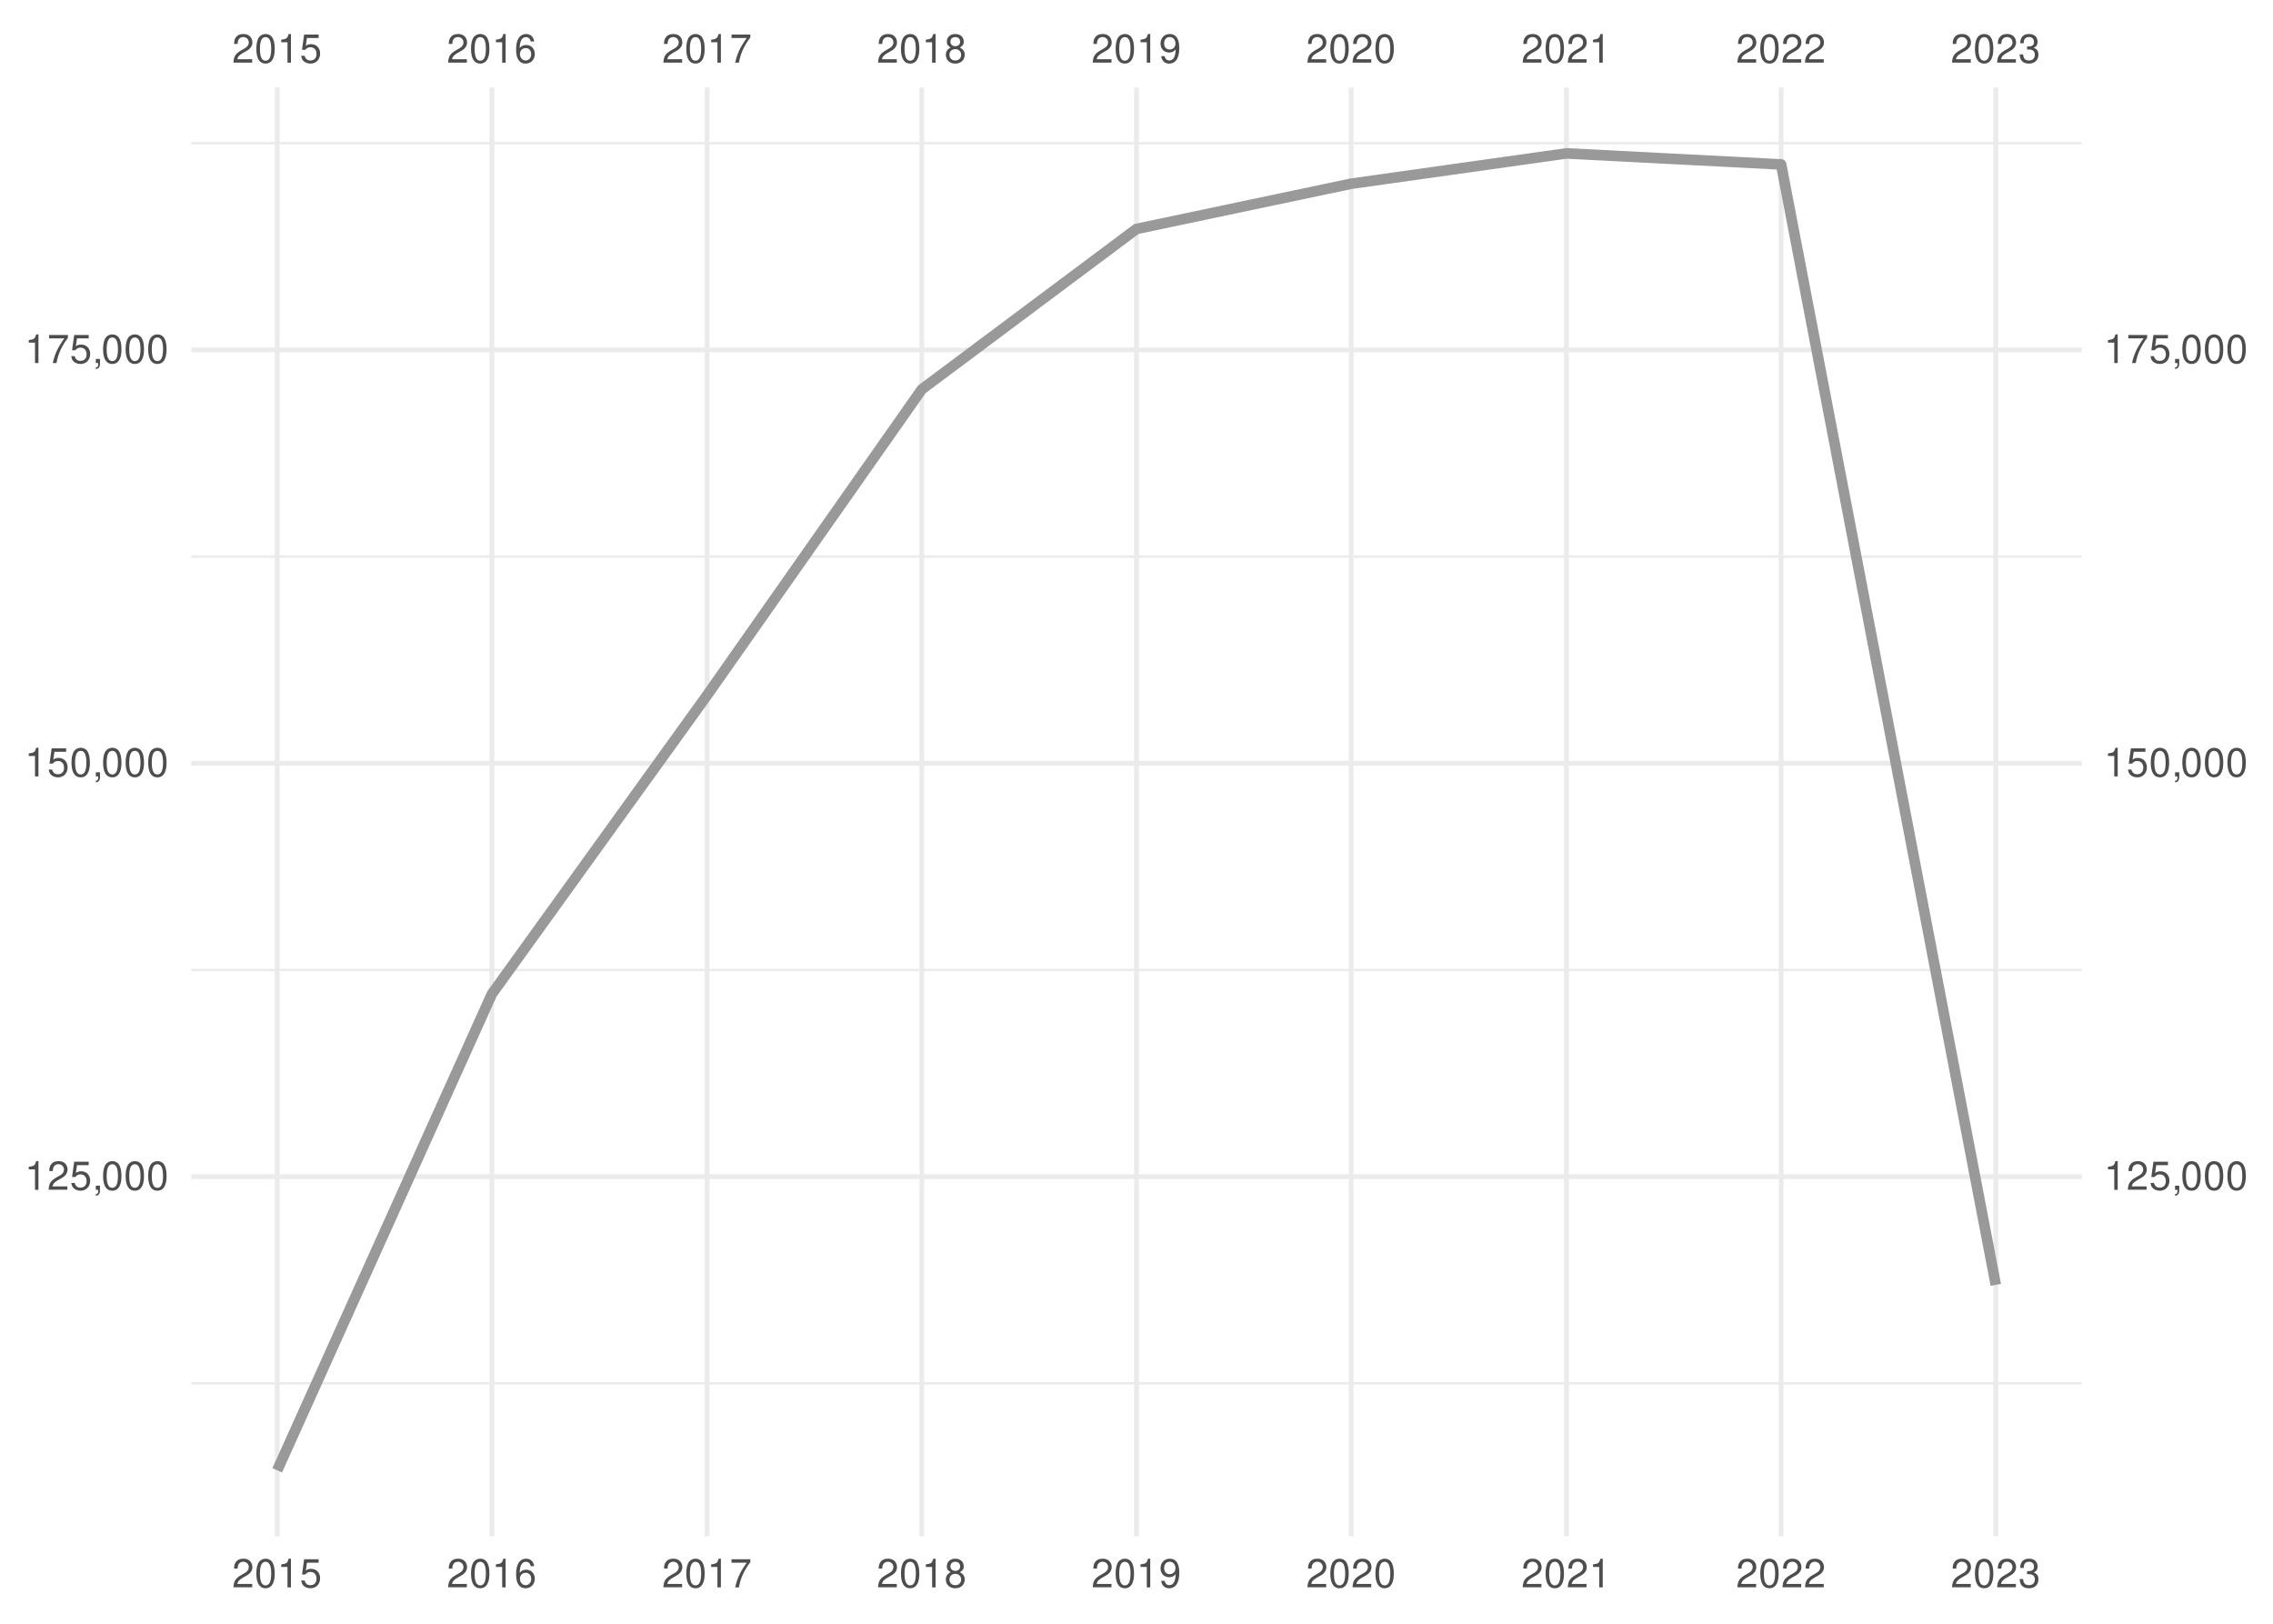
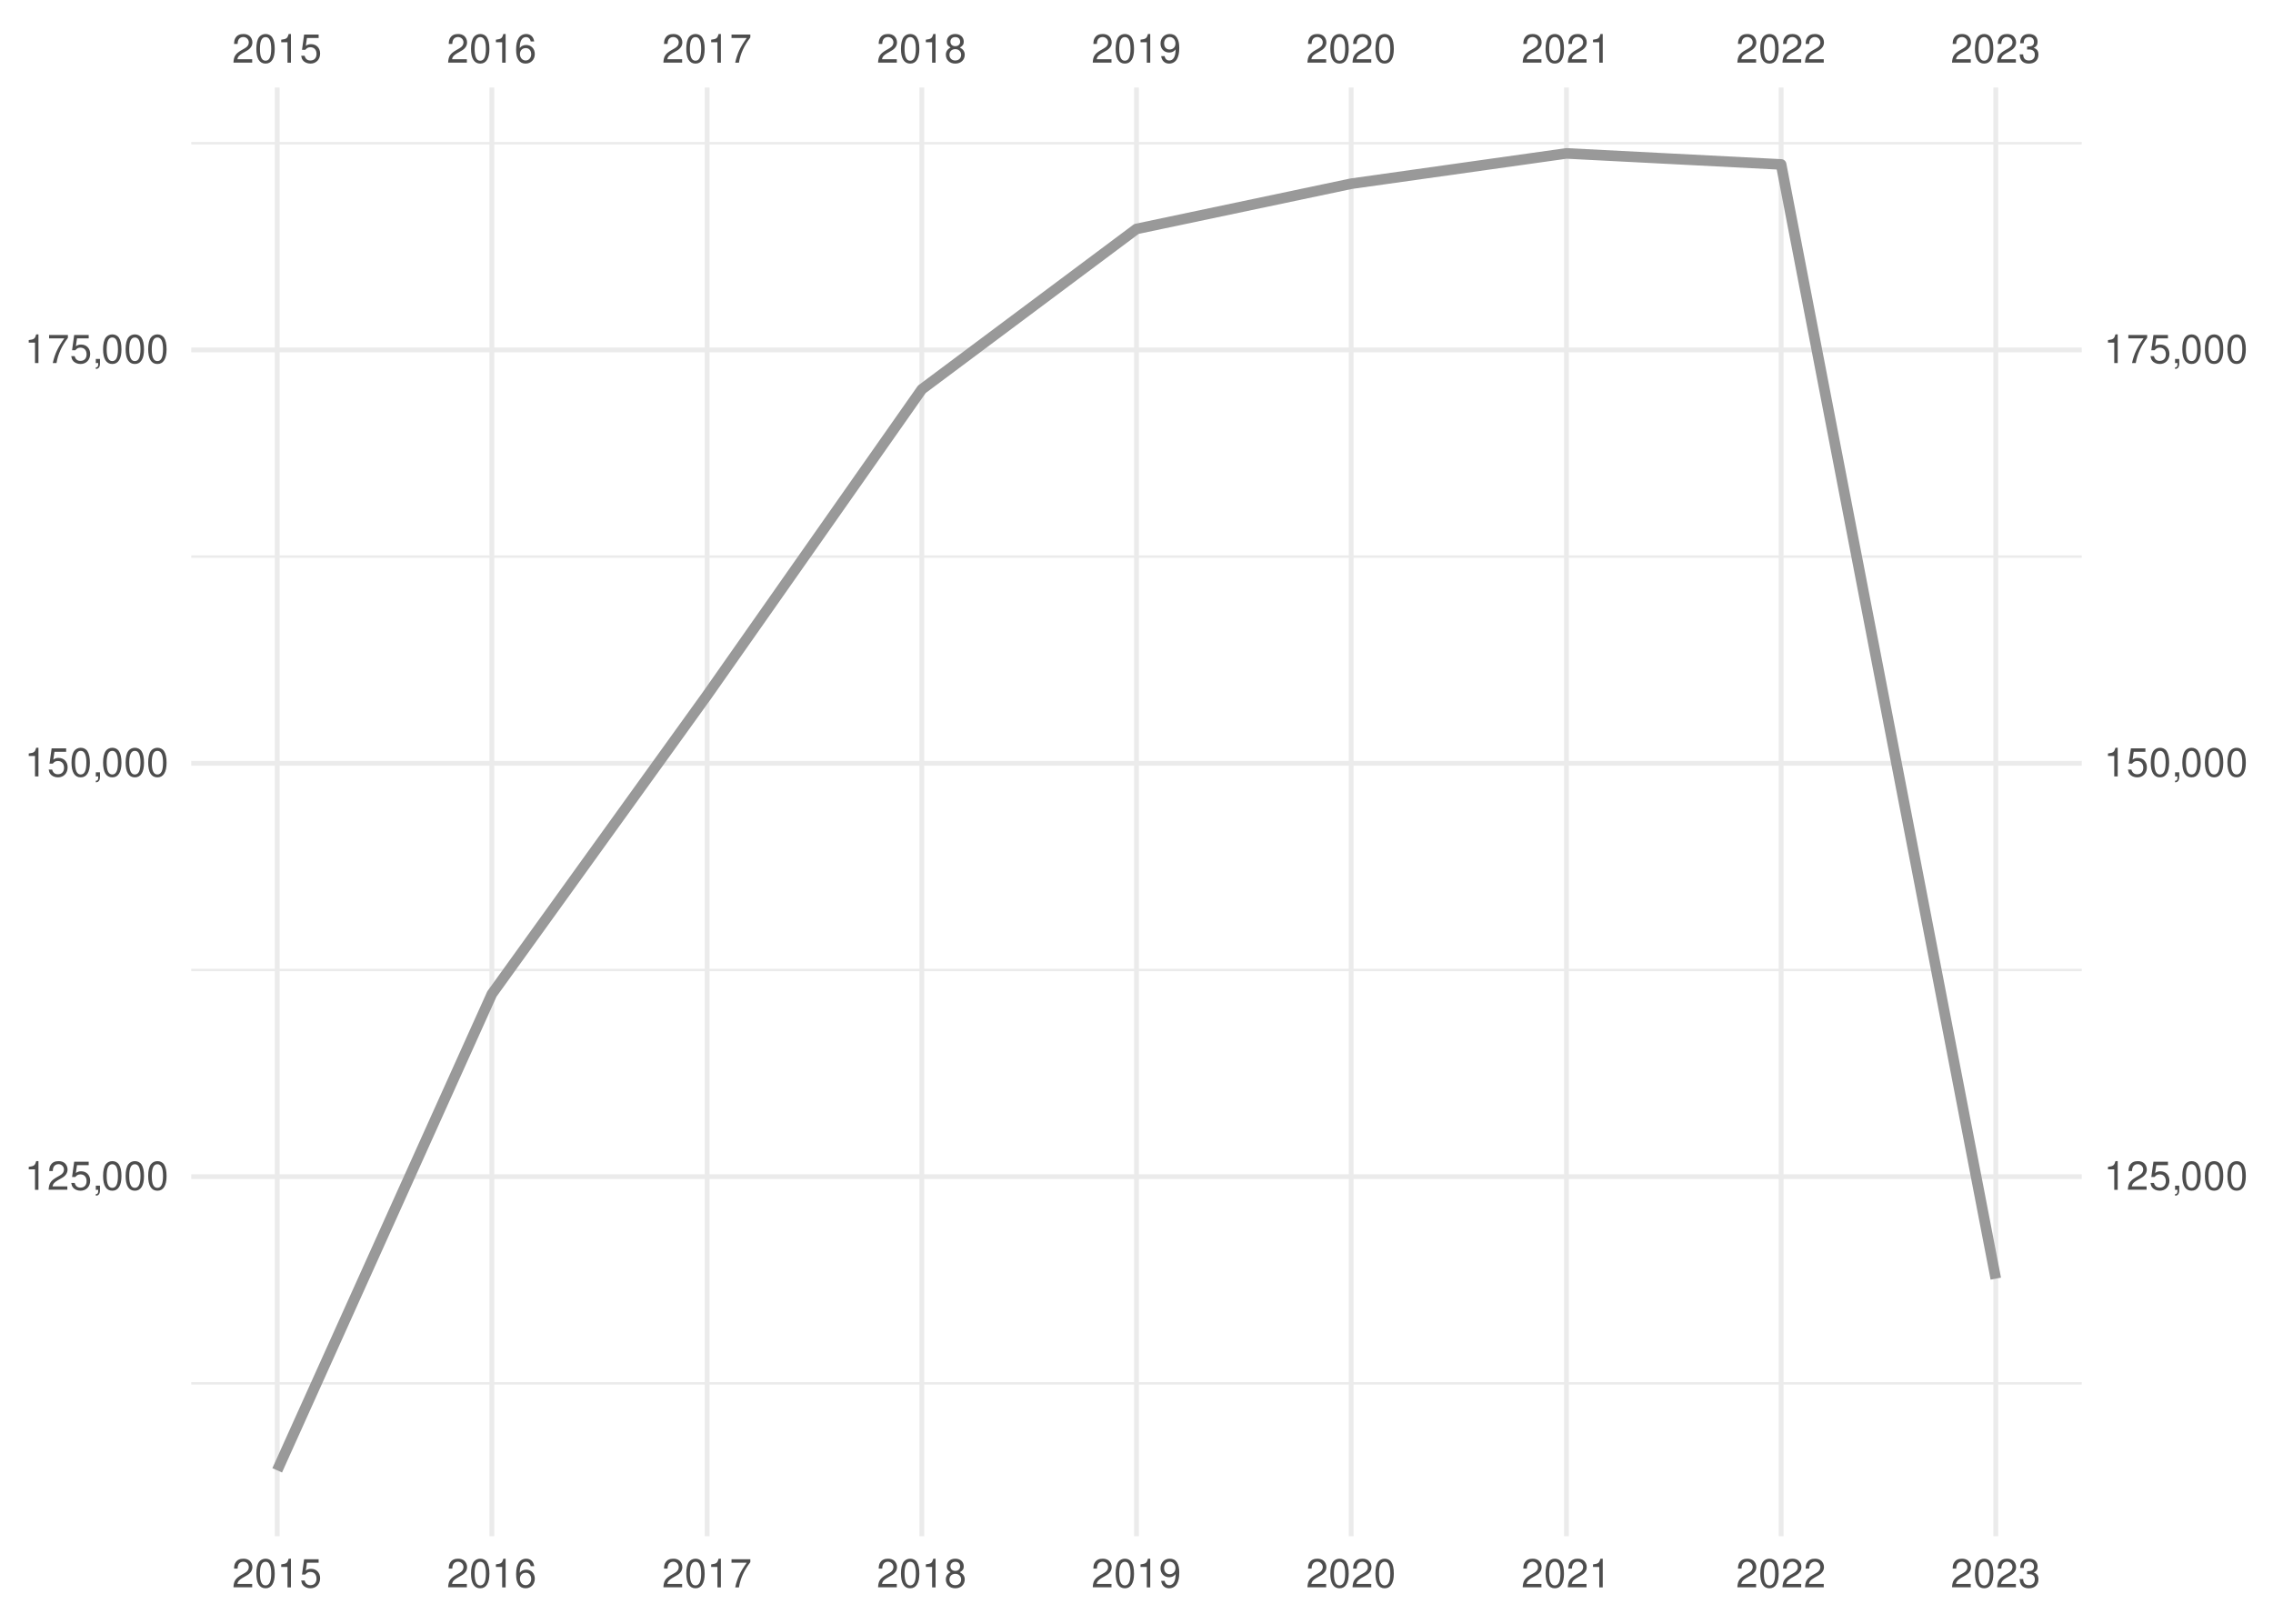
<svg xmlns="http://www.w3.org/2000/svg" xmlns:xlink="http://www.w3.org/1999/xlink" width="504pt" height="360pt" viewBox="0 0 504 360" version="1.1">
  <defs>
    <g>
      <symbol overflow="visible" id="glyph0-0">
        <path style="stroke:none;" d="" />
      </symbol>
      <symbol overflow="visible" id="glyph0-1">
        <path style="stroke:none;" d="M 4.453 -0.766 L 1.172 -0.766 C 1.25 -1.297 1.531 -1.625 2.297 -2.094 L 3.172 -2.594 C 4.047 -3.062 4.5 -3.719 4.5 -4.5 C 4.5 -5.031 4.281 -5.531 3.922 -5.875 C 3.547 -6.203 3.094 -6.359 2.5 -6.359 C 1.703 -6.359 1.125 -6.078 0.781 -5.531 C 0.547 -5.203 0.453 -4.797 0.438 -4.156 L 1.219 -4.156 C 1.234 -4.594 1.297 -4.844 1.406 -5.062 C 1.594 -5.438 2 -5.688 2.469 -5.688 C 3.172 -5.688 3.703 -5.172 3.703 -4.484 C 3.703 -3.969 3.406 -3.531 2.859 -3.219 L 2.047 -2.75 C 0.75 -2 0.375 -1.406 0.297 -0.016 L 4.453 -0.016 Z M 4.453 -0.766 " />
      </symbol>
      <symbol overflow="visible" id="glyph0-2">
        <path style="stroke:none;" d="M 2.422 -6.359 C 1.844 -6.359 1.312 -6.094 0.984 -5.672 C 0.578 -5.109 0.375 -4.25 0.375 -3.078 C 0.375 -0.938 1.078 0.203 2.422 0.203 C 3.734 0.203 4.453 -0.938 4.453 -3.031 C 4.453 -4.25 4.266 -5.078 3.859 -5.672 C 3.531 -6.109 3.016 -6.359 2.422 -6.359 Z M 2.422 -5.672 C 3.25 -5.672 3.672 -4.828 3.672 -3.094 C 3.672 -1.281 3.266 -0.438 2.406 -0.438 C 1.578 -0.438 1.172 -1.312 1.172 -3.062 C 1.172 -4.828 1.578 -5.672 2.422 -5.672 Z M 2.422 -5.672 " />
      </symbol>
      <symbol overflow="visible" id="glyph0-3">
        <path style="stroke:none;" d="M 2.281 -4.531 L 2.281 0 L 3.047 0 L 3.047 -6.359 L 2.547 -6.359 C 2.266 -5.391 2.094 -5.25 0.891 -5.094 L 0.891 -4.531 Z M 2.281 -4.531 " />
      </symbol>
      <symbol overflow="visible" id="glyph0-4">
        <path style="stroke:none;" d="M 4.188 -6.234 L 0.969 -6.234 L 0.5 -2.844 L 1.219 -2.844 C 1.578 -3.266 1.875 -3.422 2.359 -3.422 C 3.203 -3.422 3.719 -2.844 3.719 -1.922 C 3.719 -1.031 3.203 -0.484 2.359 -0.484 C 1.688 -0.484 1.266 -0.828 1.078 -1.531 L 0.312 -1.531 C 0.406 -1.016 0.5 -0.781 0.688 -0.547 C 1.031 -0.078 1.672 0.203 2.375 0.203 C 3.641 0.203 4.516 -0.719 4.516 -2.031 C 4.516 -3.266 3.688 -4.109 2.5 -4.109 C 2.062 -4.109 1.703 -4 1.344 -3.734 L 1.594 -5.469 L 4.188 -5.469 Z M 4.188 -6.234 " />
      </symbol>
      <symbol overflow="visible" id="glyph0-5">
        <path style="stroke:none;" d="M 4.375 -4.703 C 4.234 -5.75 3.562 -6.359 2.609 -6.359 C 1.922 -6.359 1.312 -6.031 0.938 -5.453 C 0.547 -4.828 0.375 -4.062 0.375 -2.906 C 0.375 -1.828 0.531 -1.156 0.906 -0.594 C 1.234 -0.078 1.781 0.203 2.469 0.203 C 3.656 0.203 4.516 -0.688 4.516 -1.922 C 4.516 -3.094 3.719 -3.922 2.609 -3.922 C 1.984 -3.922 1.5 -3.688 1.172 -3.234 C 1.172 -4.797 1.672 -5.672 2.562 -5.672 C 3.109 -5.672 3.484 -5.328 3.609 -4.703 Z M 2.5 -3.234 C 3.25 -3.234 3.719 -2.703 3.719 -1.859 C 3.719 -1.062 3.188 -0.484 2.484 -0.484 C 1.766 -0.484 1.219 -1.094 1.219 -1.906 C 1.219 -2.688 1.734 -3.234 2.5 -3.234 Z M 2.5 -3.234 " />
      </symbol>
      <symbol overflow="visible" id="glyph0-6">
        <path style="stroke:none;" d="M 4.578 -6.234 L 0.406 -6.234 L 0.406 -5.469 L 3.781 -5.469 C 2.281 -3.359 1.688 -2.047 1.219 0 L 2.047 0 C 2.391 -2 3.172 -3.719 4.578 -5.594 Z M 4.578 -6.234 " />
      </symbol>
      <symbol overflow="visible" id="glyph0-7">
        <path style="stroke:none;" d="M 3.438 -3.359 C 4.094 -3.75 4.297 -4.062 4.297 -4.656 C 4.297 -5.672 3.531 -6.359 2.422 -6.359 C 1.312 -6.359 0.547 -5.672 0.547 -4.672 C 0.547 -4.062 0.75 -3.75 1.391 -3.359 C 0.672 -2.984 0.328 -2.469 0.328 -1.766 C 0.328 -0.609 1.172 0.203 2.422 0.203 C 3.656 0.203 4.516 -0.609 4.516 -1.766 C 4.516 -2.469 4.156 -2.984 3.438 -3.359 Z M 2.422 -5.672 C 3.078 -5.672 3.5 -5.281 3.5 -4.641 C 3.5 -4.047 3.062 -3.656 2.422 -3.656 C 1.766 -3.656 1.344 -4.047 1.344 -4.656 C 1.344 -5.281 1.766 -5.672 2.422 -5.672 Z M 2.422 -3 C 3.188 -3 3.719 -2.484 3.719 -1.75 C 3.719 -0.984 3.203 -0.484 2.406 -0.484 C 1.641 -0.484 1.125 -1 1.125 -1.734 C 1.125 -2.5 1.641 -3 2.422 -3 Z M 2.422 -3 " />
      </symbol>
      <symbol overflow="visible" id="glyph0-8">
        <path style="stroke:none;" d="M 0.469 -1.453 C 0.609 -0.406 1.281 0.203 2.234 0.203 C 2.922 0.203 3.547 -0.125 3.922 -0.703 C 4.297 -1.328 4.484 -2.109 4.484 -3.25 C 4.484 -4.328 4.312 -5 3.953 -5.562 C 3.609 -6.094 3.062 -6.359 2.375 -6.359 C 1.188 -6.359 0.328 -5.469 0.328 -4.234 C 0.328 -3.062 1.125 -2.25 2.25 -2.25 C 2.844 -2.25 3.281 -2.453 3.672 -2.938 C 3.672 -1.359 3.172 -0.484 2.281 -0.484 C 1.734 -0.484 1.359 -0.828 1.234 -1.453 Z M 2.359 -5.688 C 3.094 -5.688 3.641 -5.078 3.641 -4.25 C 3.641 -3.469 3.109 -2.922 2.344 -2.922 C 1.594 -2.922 1.125 -3.453 1.125 -4.297 C 1.125 -5.109 1.641 -5.688 2.359 -5.688 Z M 2.359 -5.688 " />
      </symbol>
      <symbol overflow="visible" id="glyph0-9">
        <path style="stroke:none;" d="M 1.938 -2.922 L 2.359 -2.922 C 3.203 -2.922 3.656 -2.531 3.656 -1.766 C 3.656 -0.969 3.172 -0.484 2.375 -0.484 C 1.516 -0.484 1.109 -0.922 1.062 -1.844 L 0.281 -1.844 C 0.312 -1.344 0.406 -1 0.547 -0.719 C 0.875 -0.109 1.484 0.203 2.344 0.203 C 3.625 0.203 4.453 -0.578 4.453 -1.781 C 4.453 -2.594 4.141 -3.031 3.391 -3.297 C 3.969 -3.531 4.266 -3.969 4.266 -4.609 C 4.266 -5.703 3.547 -6.359 2.359 -6.359 C 1.109 -6.359 0.438 -5.656 0.406 -4.312 L 1.188 -4.312 C 1.203 -4.703 1.234 -4.922 1.328 -5.109 C 1.5 -5.469 1.891 -5.688 2.375 -5.688 C 3.062 -5.688 3.469 -5.266 3.469 -4.578 C 3.469 -4.141 3.312 -3.859 2.969 -3.719 C 2.766 -3.625 2.484 -3.594 1.938 -3.578 Z M 1.938 -2.922 " />
      </symbol>
      <symbol overflow="visible" id="glyph0-10">
        <path style="stroke:none;" d="M 0.766 -0.922 L 0.766 0 L 1.297 0 L 1.297 0.156 C 1.297 0.766 1.172 0.938 0.766 0.953 L 0.766 1.297 C 1.344 1.312 1.688 0.891 1.688 0.141 L 1.688 -0.922 Z M 0.766 -0.922 " />
      </symbol>
    </g>
    <clipPath id="clip1">
      <path d="M 42.41 306 L 461.59 306 L 461.59 307 L 42.41 307 Z M 42.41 306 " />
    </clipPath>
    <clipPath id="clip2">
      <path d="M 42.41 214 L 461.59 214 L 461.59 216 L 42.41 216 Z M 42.41 214 " />
    </clipPath>
    <clipPath id="clip3">
      <path d="M 42.41 123 L 461.59 123 L 461.59 124 L 42.41 124 Z M 42.41 123 " />
    </clipPath>
    <clipPath id="clip4">
      <path d="M 42.41 31 L 461.59 31 L 461.59 33 L 42.41 33 Z M 42.41 31 " />
    </clipPath>
    <clipPath id="clip5">
      <path d="M 42.41 260 L 461.59 260 L 461.59 262 L 42.41 262 Z M 42.41 260 " />
    </clipPath>
    <clipPath id="clip6">
      <path d="M 42.41 168 L 461.59 168 L 461.59 170 L 42.41 170 Z M 42.41 168 " />
    </clipPath>
    <clipPath id="clip7">
      <path d="M 42.41 77 L 461.59 77 L 461.59 79 L 42.41 79 Z M 42.41 77 " />
    </clipPath>
    <clipPath id="clip8">
      <path d="M 60 19.41 L 62 19.41 L 62 340.59 L 60 340.59 Z M 60 19.41 " />
    </clipPath>
    <clipPath id="clip9">
      <path d="M 108 19.41 L 110 19.41 L 110 340.59 L 108 340.59 Z M 108 19.41 " />
    </clipPath>
    <clipPath id="clip10">
      <path d="M 156 19.41 L 158 19.41 L 158 340.59 L 156 340.59 Z M 156 19.41 " />
    </clipPath>
    <clipPath id="clip11">
      <path d="M 203 19.41 L 205 19.41 L 205 340.59 L 203 340.59 Z M 203 19.41 " />
    </clipPath>
    <clipPath id="clip12">
      <path d="M 251 19.41 L 253 19.41 L 253 340.59 L 251 340.59 Z M 251 19.41 " />
    </clipPath>
    <clipPath id="clip13">
      <path d="M 299 19.41 L 301 19.41 L 301 340.59 L 299 340.59 Z M 299 19.41 " />
    </clipPath>
    <clipPath id="clip14">
      <path d="M 346 19.41 L 348 19.41 L 348 340.59 L 346 340.59 Z M 346 19.41 " />
    </clipPath>
    <clipPath id="clip15">
      <path d="M 394 19.41 L 396 19.41 L 396 340.59 L 394 340.59 Z M 394 19.41 " />
    </clipPath>
    <clipPath id="clip16">
      <path d="M 442 19.41 L 444 19.41 L 444 340.59 L 442 340.59 Z M 442 19.41 " />
    </clipPath>
  </defs>
  <g id="surface41">
    <rect x="0" y="0" width="504" height="360" style="fill:rgb(100%,100%,100%);fill-opacity:1;stroke:none;" />
    <g clip-path="url(#clip1)" clip-rule="nonzero">
      <path style="fill:none;stroke-width:0.533;stroke-linecap:butt;stroke-linejoin:round;stroke:rgb(92.157%,92.157%,92.157%);stroke-opacity:1;stroke-miterlimit:10;" d="M 42.41 306.703 L 461.59 306.703 " />
    </g>
    <g clip-path="url(#clip2)" clip-rule="nonzero">
      <path style="fill:none;stroke-width:0.533;stroke-linecap:butt;stroke-linejoin:round;stroke:rgb(92.157%,92.157%,92.157%);stroke-opacity:1;stroke-miterlimit:10;" d="M 42.41 215.055 L 461.59 215.055 " />
    </g>
    <g clip-path="url(#clip3)" clip-rule="nonzero">
      <path style="fill:none;stroke-width:0.533;stroke-linecap:butt;stroke-linejoin:round;stroke:rgb(92.157%,92.157%,92.157%);stroke-opacity:1;stroke-miterlimit:10;" d="M 42.41 123.406 L 461.59 123.406 " />
    </g>
    <g clip-path="url(#clip4)" clip-rule="nonzero">
      <path style="fill:none;stroke-width:0.533;stroke-linecap:butt;stroke-linejoin:round;stroke:rgb(92.157%,92.157%,92.157%);stroke-opacity:1;stroke-miterlimit:10;" d="M 42.41 31.758 L 461.59 31.758 " />
    </g>
    <g clip-path="url(#clip5)" clip-rule="nonzero">
      <path style="fill:none;stroke-width:1.067;stroke-linecap:butt;stroke-linejoin:round;stroke:rgb(92.157%,92.157%,92.157%);stroke-opacity:1;stroke-miterlimit:10;" d="M 42.41 260.879 L 461.59 260.879 " />
    </g>
    <g clip-path="url(#clip6)" clip-rule="nonzero">
      <path style="fill:none;stroke-width:1.067;stroke-linecap:butt;stroke-linejoin:round;stroke:rgb(92.157%,92.157%,92.157%);stroke-opacity:1;stroke-miterlimit:10;" d="M 42.41 169.23 L 461.59 169.23 " />
    </g>
    <g clip-path="url(#clip7)" clip-rule="nonzero">
      <path style="fill:none;stroke-width:1.067;stroke-linecap:butt;stroke-linejoin:round;stroke:rgb(92.157%,92.157%,92.157%);stroke-opacity:1;stroke-miterlimit:10;" d="M 42.41 77.582 L 461.59 77.582 " />
    </g>
    <g clip-path="url(#clip8)" clip-rule="nonzero">
      <path style="fill:none;stroke-width:1.067;stroke-linecap:butt;stroke-linejoin:round;stroke:rgb(92.157%,92.157%,92.157%);stroke-opacity:1;stroke-miterlimit:10;" d="M 61.465 340.59 L 61.465 19.41 " />
    </g>
    <g clip-path="url(#clip9)" clip-rule="nonzero">
      <path style="fill:none;stroke-width:1.067;stroke-linecap:butt;stroke-linejoin:round;stroke:rgb(92.157%,92.157%,92.157%);stroke-opacity:1;stroke-miterlimit:10;" d="M 109.066 340.59 L 109.066 19.41 " />
    </g>
    <g clip-path="url(#clip10)" clip-rule="nonzero">
      <path style="fill:none;stroke-width:1.067;stroke-linecap:butt;stroke-linejoin:round;stroke:rgb(92.157%,92.157%,92.157%);stroke-opacity:1;stroke-miterlimit:10;" d="M 156.797 340.59 L 156.797 19.41 " />
    </g>
    <g clip-path="url(#clip11)" clip-rule="nonzero">
      <path style="fill:none;stroke-width:1.067;stroke-linecap:butt;stroke-linejoin:round;stroke:rgb(92.157%,92.157%,92.157%);stroke-opacity:1;stroke-miterlimit:10;" d="M 204.398 340.59 L 204.398 19.41 " />
    </g>
    <g clip-path="url(#clip12)" clip-rule="nonzero">
      <path style="fill:none;stroke-width:1.067;stroke-linecap:butt;stroke-linejoin:round;stroke:rgb(92.157%,92.157%,92.157%);stroke-opacity:1;stroke-miterlimit:10;" d="M 252 340.59 L 252 19.41 " />
    </g>
    <g clip-path="url(#clip13)" clip-rule="nonzero">
      <path style="fill:none;stroke-width:1.067;stroke-linecap:butt;stroke-linejoin:round;stroke:rgb(92.157%,92.157%,92.157%);stroke-opacity:1;stroke-miterlimit:10;" d="M 299.602 340.59 L 299.602 19.41 " />
    </g>
    <g clip-path="url(#clip14)" clip-rule="nonzero">
      <path style="fill:none;stroke-width:1.067;stroke-linecap:butt;stroke-linejoin:round;stroke:rgb(92.157%,92.157%,92.157%);stroke-opacity:1;stroke-miterlimit:10;" d="M 347.332 340.59 L 347.332 19.41 " />
    </g>
    <g clip-path="url(#clip15)" clip-rule="nonzero">
      <path style="fill:none;stroke-width:1.067;stroke-linecap:butt;stroke-linejoin:round;stroke:rgb(92.157%,92.157%,92.157%);stroke-opacity:1;stroke-miterlimit:10;" d="M 394.934 340.59 L 394.934 19.41 " />
    </g>
    <g clip-path="url(#clip16)" clip-rule="nonzero">
      <path style="fill:none;stroke-width:1.067;stroke-linecap:butt;stroke-linejoin:round;stroke:rgb(92.157%,92.157%,92.157%);stroke-opacity:1;stroke-miterlimit:10;" d="M 442.535 340.59 L 442.535 19.41 " />
    </g>
-     <path style="fill:none;stroke-width:2.347;stroke-linecap:butt;stroke-linejoin:round;stroke:rgb(60%,60%,60%);stroke-opacity:1;stroke-miterlimit:10;" d="M 61.465 325.988 L 109.066 220.383 L 156.797 154.121 L 204.398 86.316 L 252 50.758 L 299.602 40.73 L 347.332 34.012 L 394.934 36.457 L 442.535 284.852 " />
+     <path style="fill:none;stroke-width:2.347;stroke-linecap:butt;stroke-linejoin:round;stroke:rgb(60%,60%,60%);stroke-opacity:1;stroke-miterlimit:10;" d="M 61.465 325.988 L 109.066 220.383 L 156.797 154.121 L 204.398 86.316 L 252 50.758 L 299.602 40.73 L 347.332 34.012 L 394.934 36.457 L 442.535 283.488 " />
    <g style="fill:rgb(30.196%,30.196%,30.196%);fill-opacity:1;">
      <use xlink:href="#glyph0-1" x="51.465" y="13.896" />
      <use xlink:href="#glyph0-2" x="56.465" y="13.896" />
      <use xlink:href="#glyph0-3" x="61.465" y="13.896" />
      <use xlink:href="#glyph0-4" x="66.465" y="13.896" />
    </g>
    <g style="fill:rgb(30.196%,30.196%,30.196%);fill-opacity:1;">
      <use xlink:href="#glyph0-1" x="99.066" y="13.896" />
      <use xlink:href="#glyph0-2" x="104.066" y="13.896" />
      <use xlink:href="#glyph0-3" x="109.066" y="13.896" />
      <use xlink:href="#glyph0-5" x="114.066" y="13.896" />
    </g>
    <g style="fill:rgb(30.196%,30.196%,30.196%);fill-opacity:1;">
      <use xlink:href="#glyph0-1" x="146.797" y="13.896" />
      <use xlink:href="#glyph0-2" x="151.797" y="13.896" />
      <use xlink:href="#glyph0-3" x="156.797" y="13.896" />
      <use xlink:href="#glyph0-6" x="161.797" y="13.896" />
    </g>
    <g style="fill:rgb(30.196%,30.196%,30.196%);fill-opacity:1;">
      <use xlink:href="#glyph0-1" x="194.398" y="13.896" />
      <use xlink:href="#glyph0-2" x="199.398" y="13.896" />
      <use xlink:href="#glyph0-3" x="204.398" y="13.896" />
      <use xlink:href="#glyph0-7" x="209.398" y="13.896" />
    </g>
    <g style="fill:rgb(30.196%,30.196%,30.196%);fill-opacity:1;">
      <use xlink:href="#glyph0-1" x="242" y="13.896" />
      <use xlink:href="#glyph0-2" x="247" y="13.896" />
      <use xlink:href="#glyph0-3" x="252" y="13.896" />
      <use xlink:href="#glyph0-8" x="257" y="13.896" />
    </g>
    <g style="fill:rgb(30.196%,30.196%,30.196%);fill-opacity:1;">
      <use xlink:href="#glyph0-1" x="289.602" y="13.896" />
      <use xlink:href="#glyph0-2" x="294.602" y="13.896" />
      <use xlink:href="#glyph0-1" x="299.602" y="13.896" />
      <use xlink:href="#glyph0-2" x="304.602" y="13.896" />
    </g>
    <g style="fill:rgb(30.196%,30.196%,30.196%);fill-opacity:1;">
      <use xlink:href="#glyph0-1" x="337.332" y="13.896" />
      <use xlink:href="#glyph0-2" x="342.332" y="13.896" />
      <use xlink:href="#glyph0-1" x="347.332" y="13.896" />
      <use xlink:href="#glyph0-3" x="352.332" y="13.896" />
    </g>
    <g style="fill:rgb(30.196%,30.196%,30.196%);fill-opacity:1;">
      <use xlink:href="#glyph0-1" x="384.934" y="13.896" />
      <use xlink:href="#glyph0-2" x="389.934" y="13.896" />
      <use xlink:href="#glyph0-1" x="394.934" y="13.896" />
      <use xlink:href="#glyph0-1" x="399.934" y="13.896" />
    </g>
    <g style="fill:rgb(30.196%,30.196%,30.196%);fill-opacity:1;">
      <use xlink:href="#glyph0-1" x="432.535" y="13.896" />
      <use xlink:href="#glyph0-2" x="437.535" y="13.896" />
      <use xlink:href="#glyph0-1" x="442.535" y="13.896" />
      <use xlink:href="#glyph0-9" x="447.535" y="13.896" />
    </g>
    <g style="fill:rgb(30.196%,30.196%,30.196%);fill-opacity:1;">
      <use xlink:href="#glyph0-3" x="5.48" y="263.794" />
      <use xlink:href="#glyph0-1" x="10.48" y="263.794" />
      <use xlink:href="#glyph0-4" x="15.48" y="263.794" />
      <use xlink:href="#glyph0-10" x="20.48" y="263.794" />
      <use xlink:href="#glyph0-2" x="22.48" y="263.794" />
      <use xlink:href="#glyph0-2" x="27.48" y="263.794" />
      <use xlink:href="#glyph0-2" x="32.48" y="263.794" />
    </g>
    <g style="fill:rgb(30.196%,30.196%,30.196%);fill-opacity:1;">
      <use xlink:href="#glyph0-3" x="5.48" y="172.146" />
      <use xlink:href="#glyph0-4" x="10.48" y="172.146" />
      <use xlink:href="#glyph0-2" x="15.48" y="172.146" />
      <use xlink:href="#glyph0-10" x="20.48" y="172.146" />
      <use xlink:href="#glyph0-2" x="22.48" y="172.146" />
      <use xlink:href="#glyph0-2" x="27.48" y="172.146" />
      <use xlink:href="#glyph0-2" x="32.48" y="172.146" />
    </g>
    <g style="fill:rgb(30.196%,30.196%,30.196%);fill-opacity:1;">
      <use xlink:href="#glyph0-3" x="5.48" y="80.497" />
      <use xlink:href="#glyph0-6" x="10.48" y="80.497" />
      <use xlink:href="#glyph0-4" x="15.48" y="80.497" />
      <use xlink:href="#glyph0-10" x="20.48" y="80.497" />
      <use xlink:href="#glyph0-2" x="22.48" y="80.497" />
      <use xlink:href="#glyph0-2" x="27.48" y="80.497" />
      <use xlink:href="#glyph0-2" x="32.48" y="80.497" />
    </g>
    <g style="fill:rgb(30.196%,30.196%,30.196%);fill-opacity:1;">
      <use xlink:href="#glyph0-3" x="466.52" y="263.794" />
      <use xlink:href="#glyph0-1" x="471.52" y="263.794" />
      <use xlink:href="#glyph0-4" x="476.52" y="263.794" />
      <use xlink:href="#glyph0-10" x="481.52" y="263.794" />
      <use xlink:href="#glyph0-2" x="483.52" y="263.794" />
      <use xlink:href="#glyph0-2" x="488.52" y="263.794" />
      <use xlink:href="#glyph0-2" x="493.52" y="263.794" />
    </g>
    <g style="fill:rgb(30.196%,30.196%,30.196%);fill-opacity:1;">
      <use xlink:href="#glyph0-3" x="466.52" y="172.146" />
      <use xlink:href="#glyph0-4" x="471.52" y="172.146" />
      <use xlink:href="#glyph0-2" x="476.52" y="172.146" />
      <use xlink:href="#glyph0-10" x="481.52" y="172.146" />
      <use xlink:href="#glyph0-2" x="483.52" y="172.146" />
      <use xlink:href="#glyph0-2" x="488.52" y="172.146" />
      <use xlink:href="#glyph0-2" x="493.52" y="172.146" />
    </g>
    <g style="fill:rgb(30.196%,30.196%,30.196%);fill-opacity:1;">
      <use xlink:href="#glyph0-3" x="466.52" y="80.497" />
      <use xlink:href="#glyph0-6" x="471.52" y="80.497" />
      <use xlink:href="#glyph0-4" x="476.52" y="80.497" />
      <use xlink:href="#glyph0-10" x="481.52" y="80.497" />
      <use xlink:href="#glyph0-2" x="483.52" y="80.497" />
      <use xlink:href="#glyph0-2" x="488.52" y="80.497" />
      <use xlink:href="#glyph0-2" x="493.52" y="80.497" />
    </g>
    <g style="fill:rgb(30.196%,30.196%,30.196%);fill-opacity:1;">
      <use xlink:href="#glyph0-1" x="51.465" y="351.935" />
      <use xlink:href="#glyph0-2" x="56.465" y="351.935" />
      <use xlink:href="#glyph0-3" x="61.465" y="351.935" />
      <use xlink:href="#glyph0-4" x="66.465" y="351.935" />
    </g>
    <g style="fill:rgb(30.196%,30.196%,30.196%);fill-opacity:1;">
      <use xlink:href="#glyph0-1" x="99.066" y="351.935" />
      <use xlink:href="#glyph0-2" x="104.066" y="351.935" />
      <use xlink:href="#glyph0-3" x="109.066" y="351.935" />
      <use xlink:href="#glyph0-5" x="114.066" y="351.935" />
    </g>
    <g style="fill:rgb(30.196%,30.196%,30.196%);fill-opacity:1;">
      <use xlink:href="#glyph0-1" x="146.797" y="351.935" />
      <use xlink:href="#glyph0-2" x="151.797" y="351.935" />
      <use xlink:href="#glyph0-3" x="156.797" y="351.935" />
      <use xlink:href="#glyph0-6" x="161.797" y="351.935" />
    </g>
    <g style="fill:rgb(30.196%,30.196%,30.196%);fill-opacity:1;">
      <use xlink:href="#glyph0-1" x="194.398" y="351.935" />
      <use xlink:href="#glyph0-2" x="199.398" y="351.935" />
      <use xlink:href="#glyph0-3" x="204.398" y="351.935" />
      <use xlink:href="#glyph0-7" x="209.398" y="351.935" />
    </g>
    <g style="fill:rgb(30.196%,30.196%,30.196%);fill-opacity:1;">
      <use xlink:href="#glyph0-1" x="242" y="351.935" />
      <use xlink:href="#glyph0-2" x="247" y="351.935" />
      <use xlink:href="#glyph0-3" x="252" y="351.935" />
      <use xlink:href="#glyph0-8" x="257" y="351.935" />
    </g>
    <g style="fill:rgb(30.196%,30.196%,30.196%);fill-opacity:1;">
      <use xlink:href="#glyph0-1" x="289.602" y="351.935" />
      <use xlink:href="#glyph0-2" x="294.602" y="351.935" />
      <use xlink:href="#glyph0-1" x="299.602" y="351.935" />
      <use xlink:href="#glyph0-2" x="304.602" y="351.935" />
    </g>
    <g style="fill:rgb(30.196%,30.196%,30.196%);fill-opacity:1;">
      <use xlink:href="#glyph0-1" x="337.332" y="351.935" />
      <use xlink:href="#glyph0-2" x="342.332" y="351.935" />
      <use xlink:href="#glyph0-1" x="347.332" y="351.935" />
      <use xlink:href="#glyph0-3" x="352.332" y="351.935" />
    </g>
    <g style="fill:rgb(30.196%,30.196%,30.196%);fill-opacity:1;">
      <use xlink:href="#glyph0-1" x="384.934" y="351.935" />
      <use xlink:href="#glyph0-2" x="389.934" y="351.935" />
      <use xlink:href="#glyph0-1" x="394.934" y="351.935" />
      <use xlink:href="#glyph0-1" x="399.934" y="351.935" />
    </g>
    <g style="fill:rgb(30.196%,30.196%,30.196%);fill-opacity:1;">
      <use xlink:href="#glyph0-1" x="432.535" y="351.935" />
      <use xlink:href="#glyph0-2" x="437.535" y="351.935" />
      <use xlink:href="#glyph0-1" x="442.535" y="351.935" />
      <use xlink:href="#glyph0-9" x="447.535" y="351.935" />
    </g>
  </g>
</svg>
